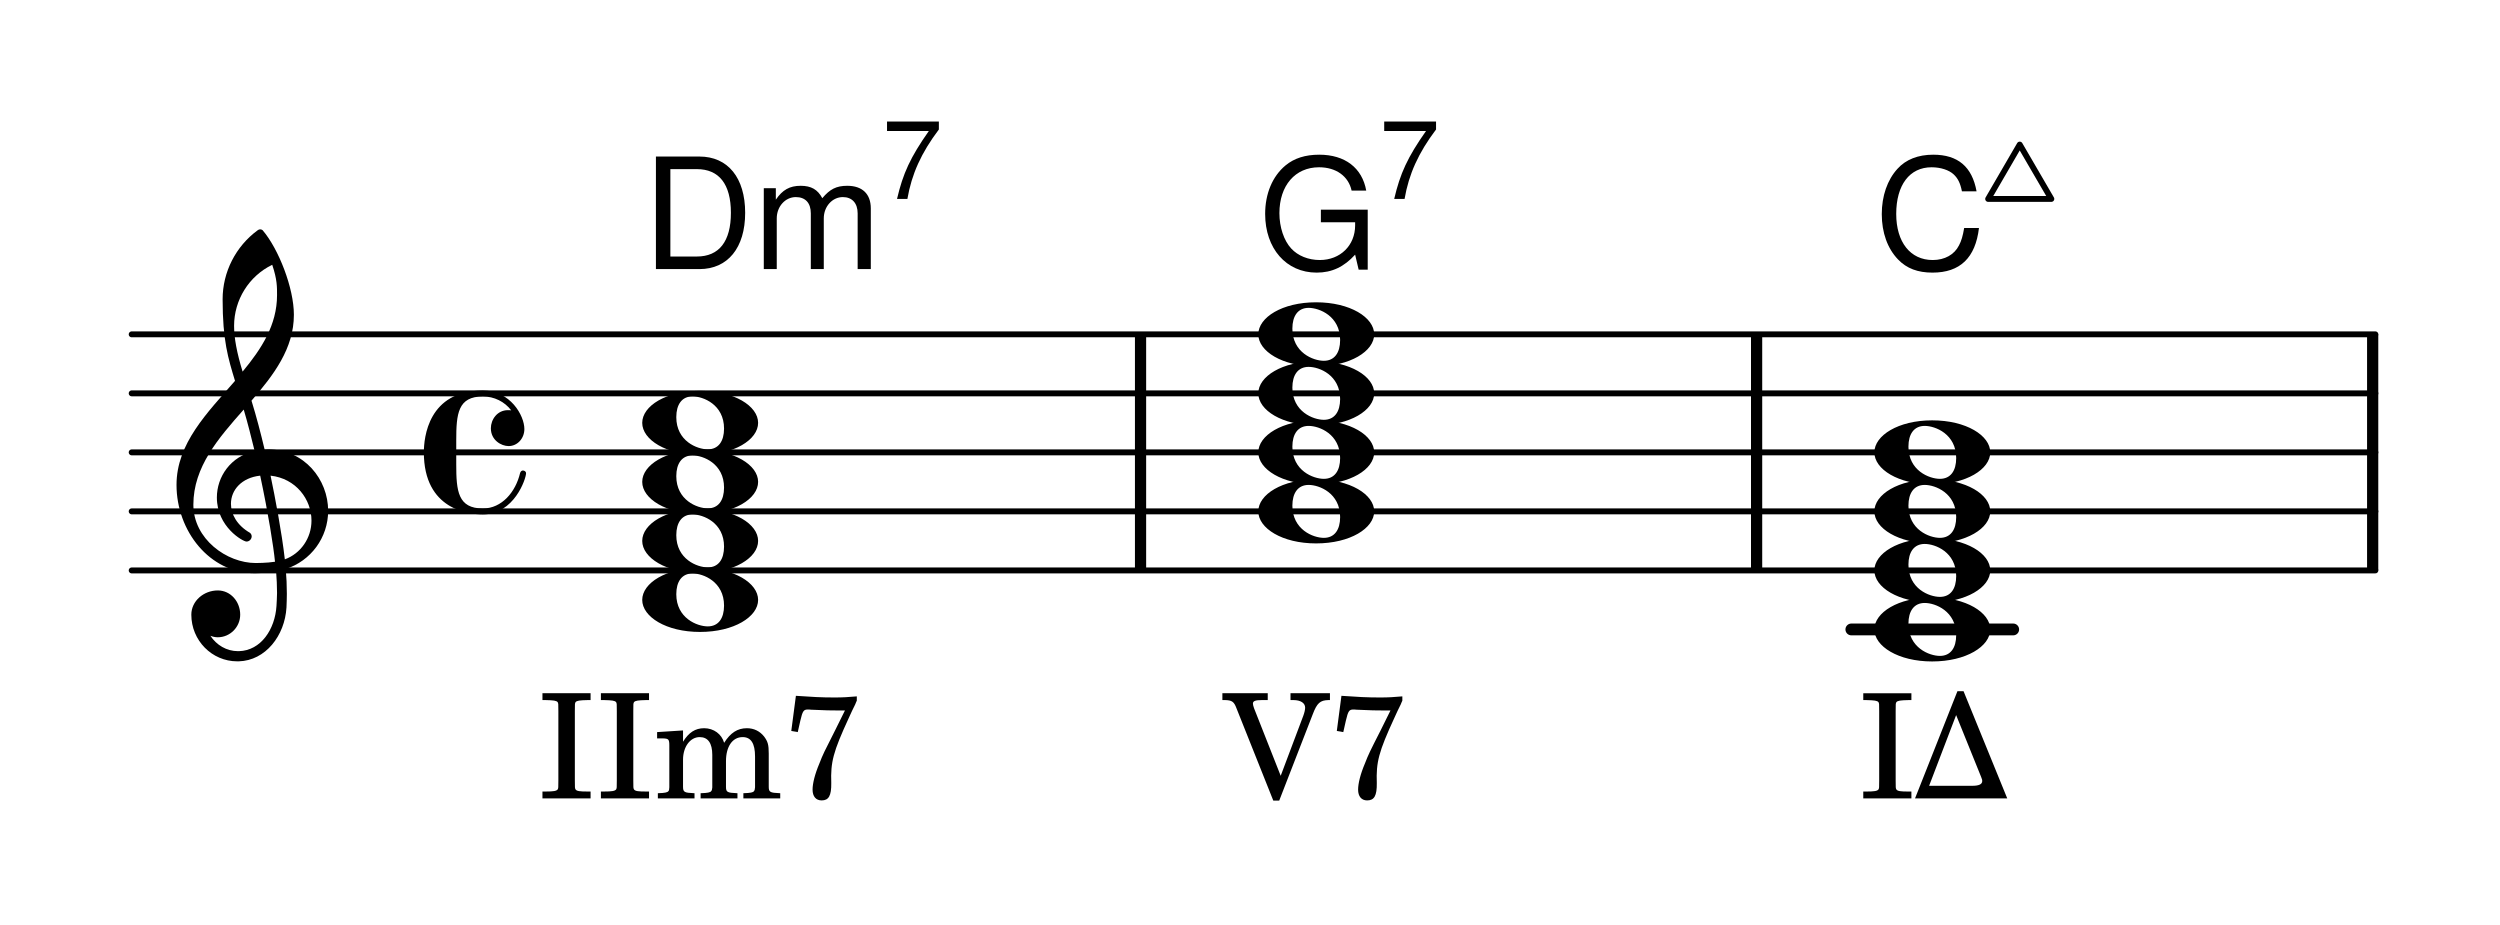
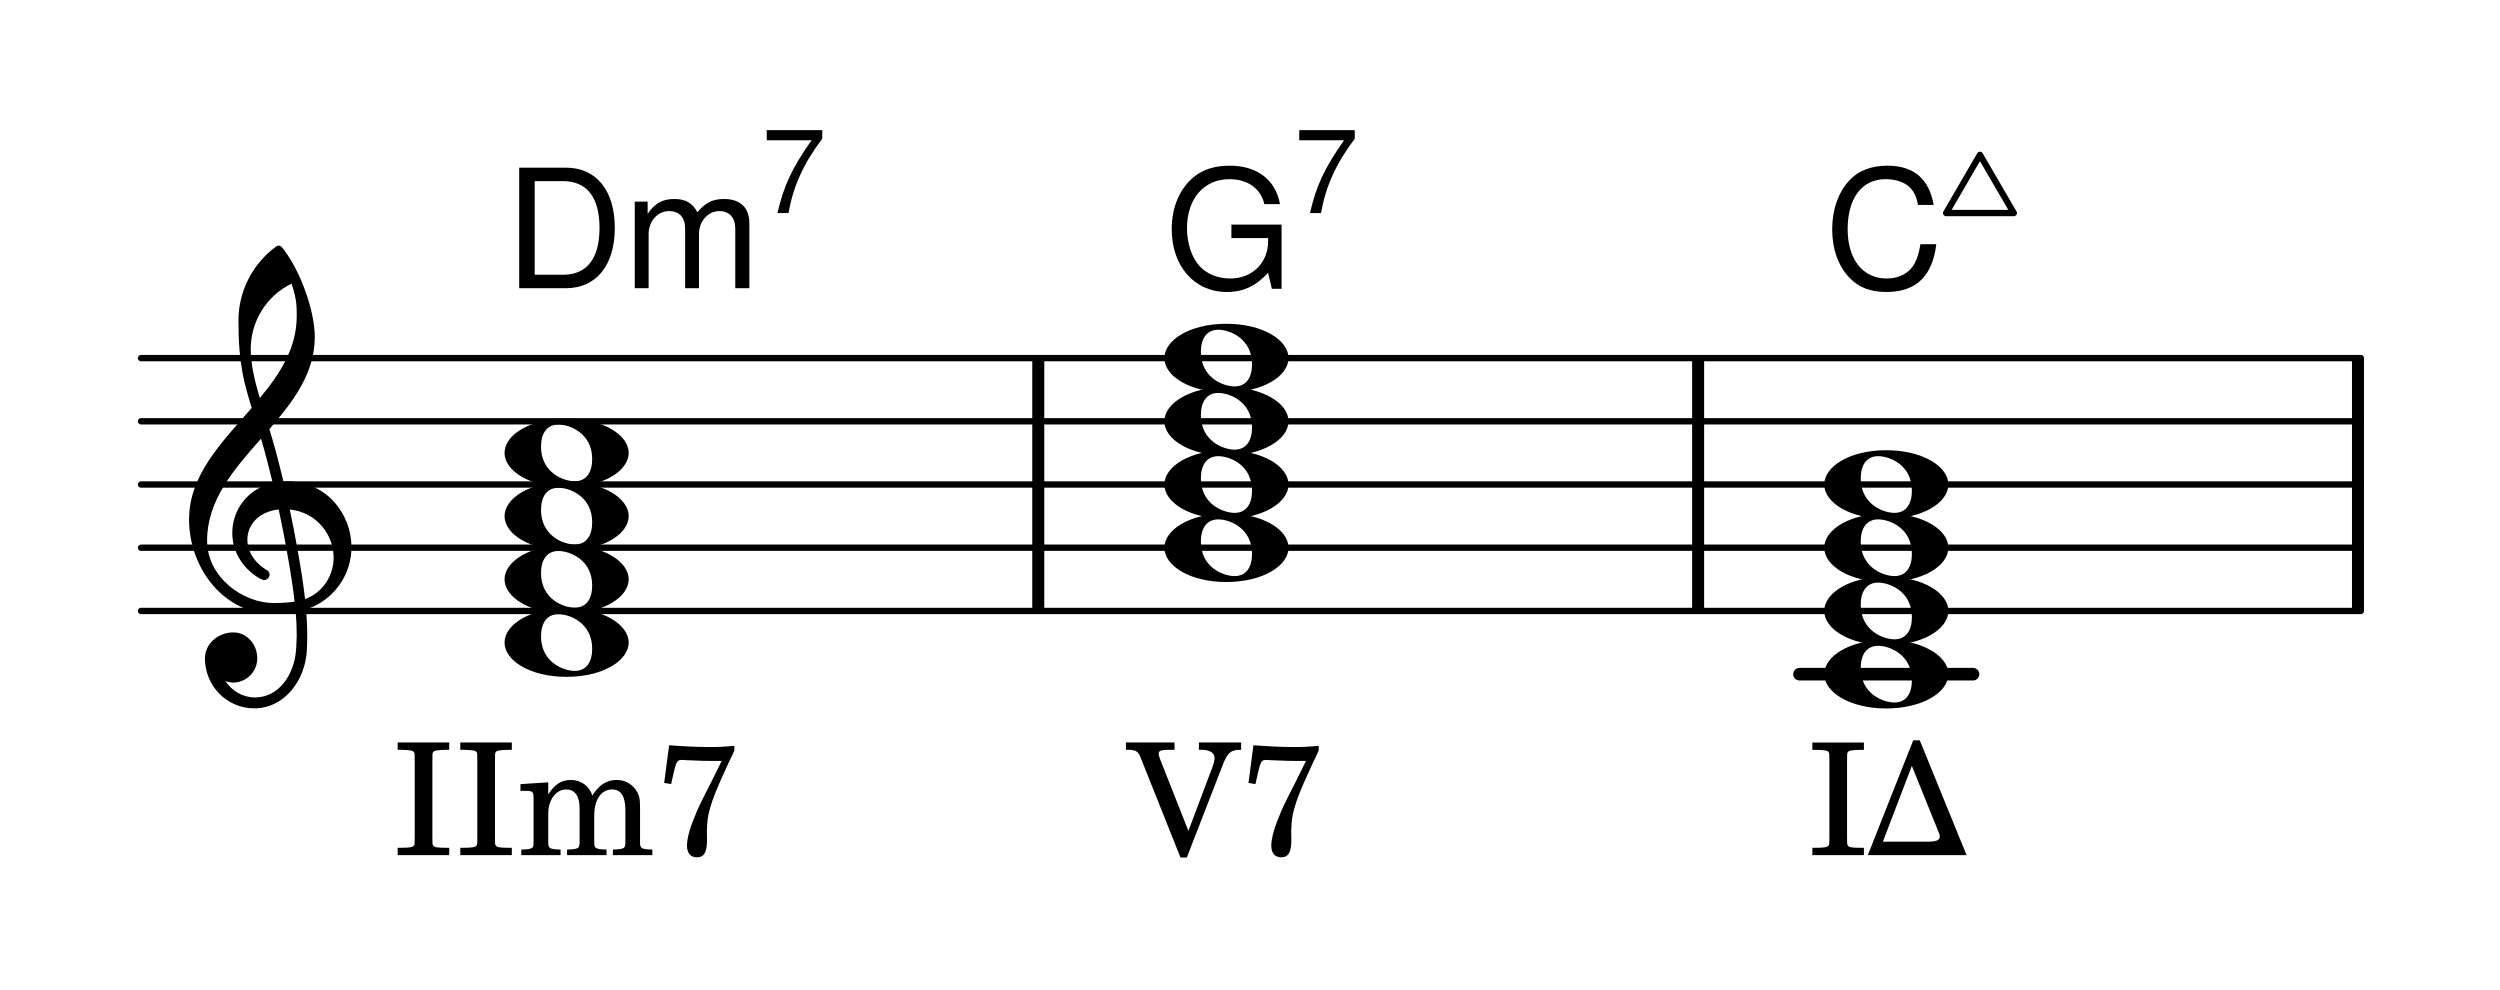
- <svg xmlns="http://www.w3.org/2000/svg" xmlns:xlink="http://www.w3.org/1999/xlink" width="211pt" height="78pt" viewBox="0 0 211 78">
+ <svg xmlns="http://www.w3.org/2000/svg" xmlns:xlink="http://www.w3.org/1999/xlink" width="197pt" height="78pt" viewBox="0 0 197 78">
  <defs>
    <g>
      <g id="glyph-0-0">
        <path d="M 1.156 0 L 4.828 0 C 7.219 0 8.688 -1.797 8.688 -4.75 C 8.688 -7.703 7.234 -9.5 4.828 -9.5 L 1.156 -9.5 Z M 2.375 -1.062 L 2.375 -8.438 L 4.609 -8.438 C 6.484 -8.438 7.484 -7.172 7.484 -4.75 C 7.484 -2.328 6.484 -1.062 4.609 -1.062 Z M 2.375 -1.062 " />
      </g>
      <g id="glyph-0-1">
        <path d="M 0.906 -6.828 L 0.906 0 L 2 0 L 2 -4.281 C 2 -5.281 2.719 -6.078 3.609 -6.078 C 4.422 -6.078 4.875 -5.578 4.875 -4.703 L 4.875 0 L 5.969 0 L 5.969 -4.281 C 5.969 -5.281 6.688 -6.078 7.578 -6.078 C 8.359 -6.078 8.828 -5.562 8.828 -4.703 L 8.828 0 L 9.938 0 L 9.938 -5.125 C 9.938 -6.344 9.219 -7.031 7.953 -7.031 C 7.031 -7.031 6.484 -6.75 5.844 -5.984 C 5.453 -6.719 4.906 -7.031 4.016 -7.031 C 3.094 -7.031 2.484 -6.688 1.922 -5.859 L 1.922 -6.828 Z M 0.906 -6.828 " />
      </g>
      <g id="glyph-0-2">
        <path d="M 9.234 -5.016 L 5.281 -5.016 L 5.281 -3.953 L 8.172 -3.953 L 8.172 -3.688 C 8.172 -2 6.922 -0.766 5.188 -0.766 C 4.219 -0.766 3.344 -1.125 2.781 -1.734 C 2.156 -2.406 1.781 -3.547 1.781 -4.719 C 1.781 -7.047 3.109 -8.594 5.125 -8.594 C 6.562 -8.594 7.609 -7.844 7.875 -6.625 L 9.109 -6.625 C 8.766 -8.547 7.312 -9.656 5.141 -9.656 C 3.969 -9.656 3.031 -9.359 2.297 -8.75 C 1.188 -7.828 0.578 -6.359 0.578 -4.656 C 0.578 -1.734 2.359 0.297 4.922 0.297 C 6.219 0.297 7.234 -0.188 8.172 -1.219 L 8.469 0.047 L 9.234 0.047 Z M 9.234 -5.016 " />
      </g>
      <g id="glyph-0-3">
        <path d="M 8.625 -6.562 C 8.25 -8.641 7.047 -9.656 4.969 -9.656 C 3.688 -9.656 2.656 -9.25 1.953 -8.469 C 1.094 -7.531 0.625 -6.172 0.625 -4.641 C 0.625 -3.078 1.109 -1.734 2 -0.812 C 2.734 -0.047 3.672 0.297 4.906 0.297 C 7.234 0.297 8.531 -0.953 8.828 -3.469 L 7.578 -3.469 C 7.469 -2.812 7.344 -2.375 7.141 -2 C 6.75 -1.219 5.938 -0.766 4.922 -0.766 C 3.031 -0.766 1.844 -2.281 1.844 -4.656 C 1.844 -7.094 2.969 -8.594 4.828 -8.594 C 5.594 -8.594 6.312 -8.359 6.703 -7.984 C 7.047 -7.656 7.25 -7.266 7.391 -6.562 Z M 8.625 -6.562 " />
      </g>
      <g id="glyph-1-0">
        <path d="M 4.797 -6.531 L 0.422 -6.531 L 0.422 -5.734 L 3.953 -5.734 C 2.391 -3.516 1.766 -2.141 1.266 0 L 2.141 0 C 2.5 -2.094 3.312 -3.891 4.797 -5.859 Z M 4.797 -6.531 " />
      </g>
      <g id="glyph-2-0">
        <path d="M 4.25 -2.234 C 5.141 -2.234 6.906 -1.547 6.906 0.484 C 6.906 1.547 6.438 2.234 5.531 2.234 C 4.641 2.234 2.875 1.547 2.875 -0.484 C 2.875 -1.547 3.344 -2.234 4.25 -2.234 Z M 4.875 -2.703 C 2.016 -2.703 0 -1.422 0 0 C 0 1.422 2.016 2.703 4.875 2.703 C 7.75 2.703 9.781 1.422 9.781 0 C 9.781 -1.422 7.75 -2.703 4.875 -2.703 Z M 4.875 -2.703 " />
      </g>
      <g id="glyph-2-1">
        <path d="M 5.297 12.656 L 5.312 11.797 L 5.234 11.797 C 4.266 11.797 3.422 11.281 2.906 10.5 C 3.109 10.578 3.312 10.625 3.531 10.625 C 4.562 10.625 5.422 9.766 5.422 8.719 C 5.422 7.609 4.609 6.672 3.531 6.672 C 2.344 6.672 1.297 7.562 1.297 8.719 C 1.297 10.891 3.031 12.656 5.172 12.656 Z M 9.188 4.047 C 8.938 1.812 8.359 -1.234 7.984 -3.016 C 10.125 -2.781 11.438 -1.016 11.438 0.781 C 11.438 2.25 10.531 3.562 9.188 4.047 Z M 1.469 -0.562 C 1.469 -3.75 3.578 -6.172 5.719 -8.594 C 6.062 -7.438 6.359 -6.25 6.641 -5.094 C 4.609 -4.641 3.453 -2.922 3.453 -1.172 C 3.453 1.312 5.656 2.547 5.953 2.547 C 6.203 2.547 6.391 2.328 6.391 2.109 C 6.391 2.016 6.359 1.906 6.25 1.812 C 5.141 1.172 4.641 0.234 4.641 -0.641 C 4.641 -1.797 5.531 -2.844 7.109 -3.016 C 7.797 0.203 8.234 2.969 8.359 4.25 C 7.672 4.359 6.75 4.359 6.734 4.359 C 4.281 4.359 1.469 2.328 1.469 -0.562 Z M 4.984 -11.016 C 2.656 -8.328 0.047 -5.75 0.047 -2.234 C 0.047 1.641 2.828 5.219 6.672 5.219 C 7.562 5.219 8.344 5.078 8.453 5.062 C 8.5 5.672 8.531 6.281 8.531 6.891 C 8.531 7.25 8.5 7.625 8.484 7.984 C 8.359 9.953 7.172 11.75 5.312 11.797 L 5.297 12.656 C 7.562 12.594 9.188 10.484 9.328 8.109 C 9.344 7.734 9.359 7.328 9.359 6.953 C 9.359 6.25 9.328 5.562 9.266 4.859 C 11.375 4.188 12.844 2.219 12.844 -0.047 C 12.844 -2.688 10.844 -5.234 7.75 -5.234 C 7.625 -5.234 7.531 -5.219 7.484 -5.219 C 7.156 -6.594 6.797 -7.984 6.375 -9.344 C 8.25 -11.516 9.953 -13.75 9.953 -16.594 C 9.953 -18.844 8.672 -22.141 7.312 -23.734 C 7.188 -23.828 7.031 -23.828 6.906 -23.734 C 5.047 -22.375 3.938 -20.203 3.938 -17.906 C 3.938 -14.406 4.406 -12.922 4.984 -11.016 Z M 8.531 -18.25 C 8.531 -15.734 7.219 -13.719 5.625 -11.797 C 5.141 -13.375 4.906 -14.625 4.906 -15.656 C 4.906 -17.844 6.156 -19.859 8.125 -20.812 C 8.547 -19.562 8.531 -18.922 8.531 -18.25 Z M 8.531 -18.25 " />
      </g>
-       <g id="glyph-2-2">
-         <path d="M 4.984 -5.219 C 0.359 -5.219 0 -1.234 0 0 C 0 4.859 3.812 5.234 4.984 5.234 C 7.625 5.234 8.625 2.219 8.625 1.766 C 8.625 1.609 8.484 1.531 8.359 1.531 C 8.266 1.531 8.172 1.594 8.125 1.734 C 7.75 3.344 6.578 4.734 4.984 4.734 C 2.875 4.734 2.734 3.266 2.734 1.016 L 2.734 -1.016 C 2.734 -3.266 2.875 -4.719 4.984 -4.719 C 5.938 -4.719 6.812 -4.281 7.375 -3.547 C 7.266 -3.562 7.172 -3.562 7.094 -3.562 C 6.203 -3.562 5.656 -2.781 5.656 -2.031 C 5.656 -1.031 6.531 -0.531 7.156 -0.531 C 7.891 -0.531 8.484 -1.172 8.484 -1.969 C 8.484 -3.109 7.297 -5.219 4.984 -5.219 Z M 4.984 -5.219 " />
-       </g>
      <g id="glyph-3-0">
        <path d="M 0.469 -8.297 L 0.719 -8.297 C 1.422 -8.281 1.641 -8.25 1.75 -8.125 C 1.812 -8.016 1.812 -7.984 1.812 -7.359 L 1.812 -1.516 C 1.812 -0.891 1.812 -0.859 1.75 -0.75 C 1.641 -0.625 1.422 -0.578 0.719 -0.578 L 0.469 -0.578 L 0.469 0 L 4.531 0 L 4.531 -0.578 L 4.297 -0.578 C 3.609 -0.578 3.375 -0.609 3.266 -0.75 C 3.203 -0.859 3.203 -0.891 3.203 -1.516 L 3.203 -7.359 C 3.203 -8 3.203 -8.016 3.266 -8.125 C 3.375 -8.25 3.594 -8.281 4.297 -8.297 L 4.531 -8.297 L 4.531 -8.875 L 0.469 -8.875 Z M 0.469 -8.297 " />
      </g>
      <g id="glyph-3-1">
        <path d="M 2.469 -5.734 L 0.281 -5.594 L 0.281 -5.062 L 0.781 -5.062 C 1.25 -5.047 1.312 -4.984 1.312 -4.453 L 1.312 -0.938 C 1.297 -0.75 1.297 -0.672 1.234 -0.609 C 1.156 -0.5 0.922 -0.453 0.391 -0.438 L 0.344 -0.438 L 0.344 0 L 3.438 0 L 3.438 -0.438 L 3.391 -0.438 C 2.578 -0.469 2.469 -0.531 2.469 -0.984 L 2.469 -3.266 C 2.469 -4.359 3.078 -5.172 3.875 -5.172 C 4.578 -5.172 4.938 -4.656 4.938 -3.672 L 4.938 -0.922 C 4.922 -0.766 4.906 -0.672 4.844 -0.609 C 4.766 -0.5 4.531 -0.453 4 -0.438 L 3.953 -0.438 L 3.953 0 L 7.062 0 L 7.062 -0.438 L 7.016 -0.438 C 6.203 -0.469 6.094 -0.531 6.094 -0.969 L 6.094 -3.141 C 6.094 -4.375 6.641 -5.172 7.5 -5.172 C 8.203 -5.172 8.547 -4.641 8.547 -3.531 L 8.547 -0.938 C 8.531 -0.766 8.516 -0.672 8.453 -0.609 C 8.391 -0.5 8.141 -0.453 7.609 -0.438 L 7.562 -0.438 L 7.562 0 L 10.672 0 L 10.672 -0.438 L 10.625 -0.438 C 9.812 -0.469 9.703 -0.531 9.703 -0.984 L 9.703 -3.781 C 9.703 -4.531 9.625 -4.797 9.312 -5.219 C 8.953 -5.672 8.453 -5.922 7.859 -5.922 C 7.062 -5.922 6.469 -5.531 5.938 -4.688 C 5.734 -5.422 5.062 -5.922 4.25 -5.922 C 3.5 -5.922 2.953 -5.562 2.469 -4.781 Z M 2.469 -5.734 " />
      </g>
      <g id="glyph-3-2">
        <path d="M 0.719 -5.688 L 1.266 -5.594 L 1.484 -6.562 C 1.672 -7.375 1.766 -7.5 2.109 -7.5 C 2.172 -7.5 2.281 -7.5 2.391 -7.484 C 3.891 -7.422 3.891 -7.422 4.469 -7.422 C 4.625 -7.422 4.906 -7.422 5.25 -7.422 L 4.422 -5.75 C 3.5 -3.938 3.391 -3.719 3.094 -2.953 C 2.703 -2.031 2.516 -1.25 2.516 -0.734 C 2.516 -0.172 2.797 0.172 3.281 0.172 C 3.875 0.172 4.109 -0.219 4.094 -1.297 C 4.031 -3.062 4.25 -3.922 5.578 -6.797 C 5.75 -7.188 5.938 -7.578 6.125 -7.953 C 6.141 -7.984 6.172 -8.094 6.25 -8.25 L 6.25 -8.609 C 5.516 -8.547 5.109 -8.516 4.359 -8.516 C 3.281 -8.516 2.438 -8.562 1.109 -8.656 Z M 0.719 -5.688 " />
      </g>
      <g id="glyph-3-3">
        <path d="M 4.828 -1.906 L 2.578 -7.609 C 2.516 -7.766 2.484 -7.938 2.484 -8 C 2.484 -8.219 2.688 -8.297 3.25 -8.297 L 3.734 -8.297 L 3.734 -8.875 L -0.094 -8.875 L -0.094 -8.297 L 0.141 -8.297 C 0.719 -8.281 0.891 -8.156 1.094 -7.609 L 4.203 0.188 L 4.703 0.188 L 7.531 -7.094 C 7.891 -8.047 8.156 -8.281 8.859 -8.297 L 8.984 -8.297 L 8.984 -8.875 L 5.656 -8.875 L 5.656 -8.297 L 5.891 -8.297 C 6.516 -8.297 6.891 -8.047 6.891 -7.656 C 6.891 -7.484 6.828 -7.219 6.734 -6.969 Z M 4.828 -1.906 " />
      </g>
      <g id="glyph-3-4">
        <path d="M -0.094 0 L 7.688 0 L 4 -9.047 L 3.484 -9.047 Z M 1.094 -1.062 L 3.375 -7.031 L 5.484 -1.812 C 5.578 -1.594 5.578 -1.531 5.578 -1.469 C 5.578 -1.188 5.297 -1.062 4.719 -1.062 Z M 1.094 -1.062 " />
      </g>
    </g>
  </defs>
-   <path fill="none" stroke-width="9.465" stroke-linecap="butt" stroke-linejoin="miter" stroke="rgb(0%, 0%, 0%)" stroke-opacity="1" stroke-miterlimit="10" d="M 1562.617 7848.555 L 1562.617 8047.812 " transform="matrix(0.1, 0, 0, -0.1, -60, 833)" />
-   <path fill="none" stroke-width="9.963" stroke-linecap="round" stroke-linejoin="miter" stroke="rgb(0%, 0%, 0%)" stroke-opacity="1" stroke-miterlimit="10" d="M 2162.539 7798.75 L 2299.141 7798.75 " transform="matrix(0.1, 0, 0, -0.1, -60, 833)" />
-   <path fill="none" stroke-width="4.981" stroke-linecap="round" stroke-linejoin="miter" stroke="rgb(0%, 0%, 0%)" stroke-opacity="1" stroke-miterlimit="10" d="M 711.133 7848.555 L 2604.805 7848.555 " transform="matrix(0.1, 0, 0, -0.1, -60, 833)" />
-   <path fill="none" stroke-width="4.981" stroke-linecap="round" stroke-linejoin="miter" stroke="rgb(0%, 0%, 0%)" stroke-opacity="1" stroke-miterlimit="10" d="M 711.133 7898.398 L 2604.805 7898.398 " transform="matrix(0.1, 0, 0, -0.1, -60, 833)" />
-   <path fill="none" stroke-width="4.981" stroke-linecap="round" stroke-linejoin="miter" stroke="rgb(0%, 0%, 0%)" stroke-opacity="1" stroke-miterlimit="10" d="M 711.133 7948.203 L 2604.805 7948.203 " transform="matrix(0.1, 0, 0, -0.1, -60, 833)" />
-   <path fill="none" stroke-width="4.981" stroke-linecap="round" stroke-linejoin="miter" stroke="rgb(0%, 0%, 0%)" stroke-opacity="1" stroke-miterlimit="10" d="M 711.133 7998.008 L 2604.805 7998.008 " transform="matrix(0.1, 0, 0, -0.1, -60, 833)" />
-   <path fill="none" stroke-width="4.981" stroke-linecap="round" stroke-linejoin="miter" stroke="rgb(0%, 0%, 0%)" stroke-opacity="1" stroke-miterlimit="10" d="M 711.133 8047.812 L 2604.805 8047.812 " transform="matrix(0.1, 0, 0, -0.1, -60, 833)" />
-   <path fill="none" stroke-width="9.465" stroke-linecap="butt" stroke-linejoin="miter" stroke="rgb(0%, 0%, 0%)" stroke-opacity="1" stroke-miterlimit="10" d="M 2602.539 7848.555 L 2602.539 8047.812 " transform="matrix(0.1, 0, 0, -0.1, -60, 833)" />
-   <path fill="none" stroke-width="9.465" stroke-linecap="butt" stroke-linejoin="miter" stroke="rgb(0%, 0%, 0%)" stroke-opacity="1" stroke-miterlimit="10" d="M 2082.578 7848.555 L 2082.578 8047.812 " transform="matrix(0.1, 0, 0, -0.1, -60, 833)" />
+   <path fill="none" stroke-width="9.465" stroke-linecap="butt" stroke-linejoin="miter" stroke="rgb(0%, 0%, 0%)" stroke-opacity="1" stroke-miterlimit="10" d="M 1418.164 7848.555 L 1418.164 8047.812 " transform="matrix(0.1, 0, 0, -0.1, -60, 833)" />
+   <path fill="none" stroke-width="9.963" stroke-linecap="round" stroke-linejoin="miter" stroke="rgb(0%, 0%, 0%)" stroke-opacity="1" stroke-miterlimit="10" d="M 2018.047 7798.75 L 2154.688 7798.75 " transform="matrix(0.1, 0, 0, -0.1, -60, 833)" />
+   <path fill="none" stroke-width="4.981" stroke-linecap="round" stroke-linejoin="miter" stroke="rgb(0%, 0%, 0%)" stroke-opacity="1" stroke-miterlimit="10" d="M 711.133 7848.555 L 2460.352 7848.555 " transform="matrix(0.1, 0, 0, -0.1, -60, 833)" />
+   <path fill="none" stroke-width="4.981" stroke-linecap="round" stroke-linejoin="miter" stroke="rgb(0%, 0%, 0%)" stroke-opacity="1" stroke-miterlimit="10" d="M 711.133 7898.398 L 2460.352 7898.398 " transform="matrix(0.1, 0, 0, -0.1, -60, 833)" />
+   <path fill="none" stroke-width="4.981" stroke-linecap="round" stroke-linejoin="miter" stroke="rgb(0%, 0%, 0%)" stroke-opacity="1" stroke-miterlimit="10" d="M 711.133 7948.203 L 2460.352 7948.203 " transform="matrix(0.1, 0, 0, -0.1, -60, 833)" />
+   <path fill="none" stroke-width="4.981" stroke-linecap="round" stroke-linejoin="miter" stroke="rgb(0%, 0%, 0%)" stroke-opacity="1" stroke-miterlimit="10" d="M 711.133 7998.008 L 2460.352 7998.008 " transform="matrix(0.1, 0, 0, -0.1, -60, 833)" />
+   <path fill="none" stroke-width="4.981" stroke-linecap="round" stroke-linejoin="miter" stroke="rgb(0%, 0%, 0%)" stroke-opacity="1" stroke-miterlimit="10" d="M 711.133 8047.812 L 2460.352 8047.812 " transform="matrix(0.1, 0, 0, -0.1, -60, 833)" />
+   <path fill="none" stroke-width="9.465" stroke-linecap="butt" stroke-linejoin="miter" stroke="rgb(0%, 0%, 0%)" stroke-opacity="1" stroke-miterlimit="10" d="M 2458.086 7848.555 L 2458.086 8047.812 " transform="matrix(0.1, 0, 0, -0.1, -60, 833)" />
+   <path fill="none" stroke-width="9.465" stroke-linecap="butt" stroke-linejoin="miter" stroke="rgb(0%, 0%, 0%)" stroke-opacity="1" stroke-miterlimit="10" d="M 1938.125 7848.555 L 1938.125 8047.812 " transform="matrix(0.1, 0, 0, -0.1, -60, 833)" />
  <g fill="rgb(0%, 0%, 0%)" fill-opacity="1">
-     <use xlink:href="#glyph-0-0" x="54.204" y="22.712" />
+     <use xlink:href="#glyph-0-0" x="39.758" y="22.712" />
  </g>
  <g fill="rgb(0%, 0%, 0%)" fill-opacity="1">
-     <use xlink:href="#glyph-0-1" x="63.558" y="22.712" />
+     <use xlink:href="#glyph-0-1" x="49.112" y="22.712" />
  </g>
  <g fill="rgb(0%, 0%, 0%)" fill-opacity="1">
-     <use xlink:href="#glyph-1-0" x="74.443" y="16.788" />
+     <use xlink:href="#glyph-1-0" x="59.997" y="16.788" />
  </g>
  <g fill="rgb(0%, 0%, 0%)" fill-opacity="1">
-     <use xlink:href="#glyph-2-0" x="54.204" y="50.633" />
+     <use xlink:href="#glyph-2-0" x="39.758" y="50.633" />
  </g>
  <g fill="rgb(0%, 0%, 0%)" fill-opacity="1">
-     <use xlink:href="#glyph-2-0" x="54.204" y="45.652" />
+     <use xlink:href="#glyph-2-0" x="39.758" y="45.652" />
  </g>
  <g fill="rgb(0%, 0%, 0%)" fill-opacity="1">
-     <use xlink:href="#glyph-2-0" x="54.204" y="40.671" />
+     <use xlink:href="#glyph-2-0" x="39.758" y="40.671" />
  </g>
  <g fill="rgb(0%, 0%, 0%)" fill-opacity="1">
-     <use xlink:href="#glyph-2-0" x="54.204" y="35.689" />
+     <use xlink:href="#glyph-2-0" x="39.758" y="35.689" />
  </g>
  <g fill="rgb(0%, 0%, 0%)" fill-opacity="1">
    <use xlink:href="#glyph-2-1" x="14.851" y="43.161" />
  </g>
  <g fill="rgb(0%, 0%, 0%)" fill-opacity="1">
-     <use xlink:href="#glyph-2-2" x="35.773" y="38.18" />
+     <use xlink:href="#glyph-3-0" x="30.868" y="67.383" />
  </g>
  <g fill="rgb(0%, 0%, 0%)" fill-opacity="1">
-     <use xlink:href="#glyph-3-0" x="45.314" y="67.383" />
+     <use xlink:href="#glyph-3-0" x="35.801" y="67.383" />
  </g>
  <g fill="rgb(0%, 0%, 0%)" fill-opacity="1">
-     <use xlink:href="#glyph-3-0" x="50.247" y="67.383" />
+     <use xlink:href="#glyph-3-1" x="40.733" y="67.383" />
  </g>
  <g fill="rgb(0%, 0%, 0%)" fill-opacity="1">
-     <use xlink:href="#glyph-3-1" x="55.179" y="67.383" />
+     <use xlink:href="#glyph-3-2" x="51.618" y="67.383" />
  </g>
  <g fill="rgb(0%, 0%, 0%)" fill-opacity="1">
-     <use xlink:href="#glyph-3-2" x="66.065" y="67.383" />
+     <use xlink:href="#glyph-0-2" x="91.754" y="22.712" />
  </g>
  <g fill="rgb(0%, 0%, 0%)" fill-opacity="1">
-     <use xlink:href="#glyph-0-2" x="106.201" y="22.712" />
+     <use xlink:href="#glyph-1-0" x="101.959" y="16.788" />
  </g>
  <g fill="rgb(0%, 0%, 0%)" fill-opacity="1">
-     <use xlink:href="#glyph-1-0" x="116.405" y="16.788" />
+     <use xlink:href="#glyph-2-0" x="91.754" y="43.161" />
  </g>
  <g fill="rgb(0%, 0%, 0%)" fill-opacity="1">
-     <use xlink:href="#glyph-2-0" x="106.201" y="43.161" />
+     <use xlink:href="#glyph-2-0" x="91.754" y="38.18" />
  </g>
  <g fill="rgb(0%, 0%, 0%)" fill-opacity="1">
-     <use xlink:href="#glyph-2-0" x="106.201" y="38.18" />
+     <use xlink:href="#glyph-2-0" x="91.754" y="33.198" />
  </g>
  <g fill="rgb(0%, 0%, 0%)" fill-opacity="1">
-     <use xlink:href="#glyph-2-0" x="106.201" y="33.198" />
+     <use xlink:href="#glyph-2-0" x="91.754" y="28.217" />
  </g>
  <g fill="rgb(0%, 0%, 0%)" fill-opacity="1">
-     <use xlink:href="#glyph-2-0" x="106.201" y="28.217" />
+     <use xlink:href="#glyph-3-3" x="88.818" y="67.383" />
  </g>
  <g fill="rgb(0%, 0%, 0%)" fill-opacity="1">
-     <use xlink:href="#glyph-3-3" x="103.263" y="67.383" />
+     <use xlink:href="#glyph-3-2" x="97.662" y="67.383" />
  </g>
  <g fill="rgb(0%, 0%, 0%)" fill-opacity="1">
-     <use xlink:href="#glyph-3-2" x="112.108" y="67.383" />
+     <use xlink:href="#glyph-0-3" x="143.751" y="22.712" />
+   </g>
+   <path fill="none" stroke-width="4.981" stroke-linecap="butt" stroke-linejoin="round" stroke="rgb(0%, 0%, 0%)" stroke-opacity="1" stroke-miterlimit="10" d="M 2133.555 8162.109 L 2186.875 8162.109 L 2160.195 8207.969 Z M 2133.555 8162.109 " transform="matrix(0.1, 0, 0, -0.1, -60, 833)" />
+   <g fill="rgb(0%, 0%, 0%)" fill-opacity="1">
+     <use xlink:href="#glyph-2-0" x="143.751" y="53.124" />
  </g>
  <g fill="rgb(0%, 0%, 0%)" fill-opacity="1">
-     <use xlink:href="#glyph-0-3" x="158.197" y="22.712" />
-   </g>
-   <path fill="none" stroke-width="4.981" stroke-linecap="butt" stroke-linejoin="round" stroke="rgb(0%, 0%, 0%)" stroke-opacity="1" stroke-miterlimit="10" d="M 2278.008 8162.109 L 2331.328 8162.109 L 2304.648 8207.969 Z M 2278.008 8162.109 " transform="matrix(0.1, 0, 0, -0.1, -60, 833)" />
-   <g fill="rgb(0%, 0%, 0%)" fill-opacity="1">
-     <use xlink:href="#glyph-2-0" x="158.197" y="53.124" />
+     <use xlink:href="#glyph-2-0" x="143.751" y="48.143" />
  </g>
  <g fill="rgb(0%, 0%, 0%)" fill-opacity="1">
-     <use xlink:href="#glyph-2-0" x="158.197" y="48.143" />
+     <use xlink:href="#glyph-2-0" x="143.751" y="43.161" />
  </g>
  <g fill="rgb(0%, 0%, 0%)" fill-opacity="1">
-     <use xlink:href="#glyph-2-0" x="158.197" y="43.161" />
+     <use xlink:href="#glyph-2-0" x="143.751" y="38.18" />
  </g>
  <g fill="rgb(0%, 0%, 0%)" fill-opacity="1">
-     <use xlink:href="#glyph-2-0" x="158.197" y="38.18" />
+     <use xlink:href="#glyph-3-4" x="147.278" y="67.384" />
  </g>
  <g fill="rgb(0%, 0%, 0%)" fill-opacity="1">
-     <use xlink:href="#glyph-3-4" x="161.723" y="67.384" />
-   </g>
-   <g fill="rgb(0%, 0%, 0%)" fill-opacity="1">
-     <use xlink:href="#glyph-3-0" x="156.791" y="67.384" />
+     <use xlink:href="#glyph-3-0" x="142.345" y="67.384" />
  </g>
</svg>
